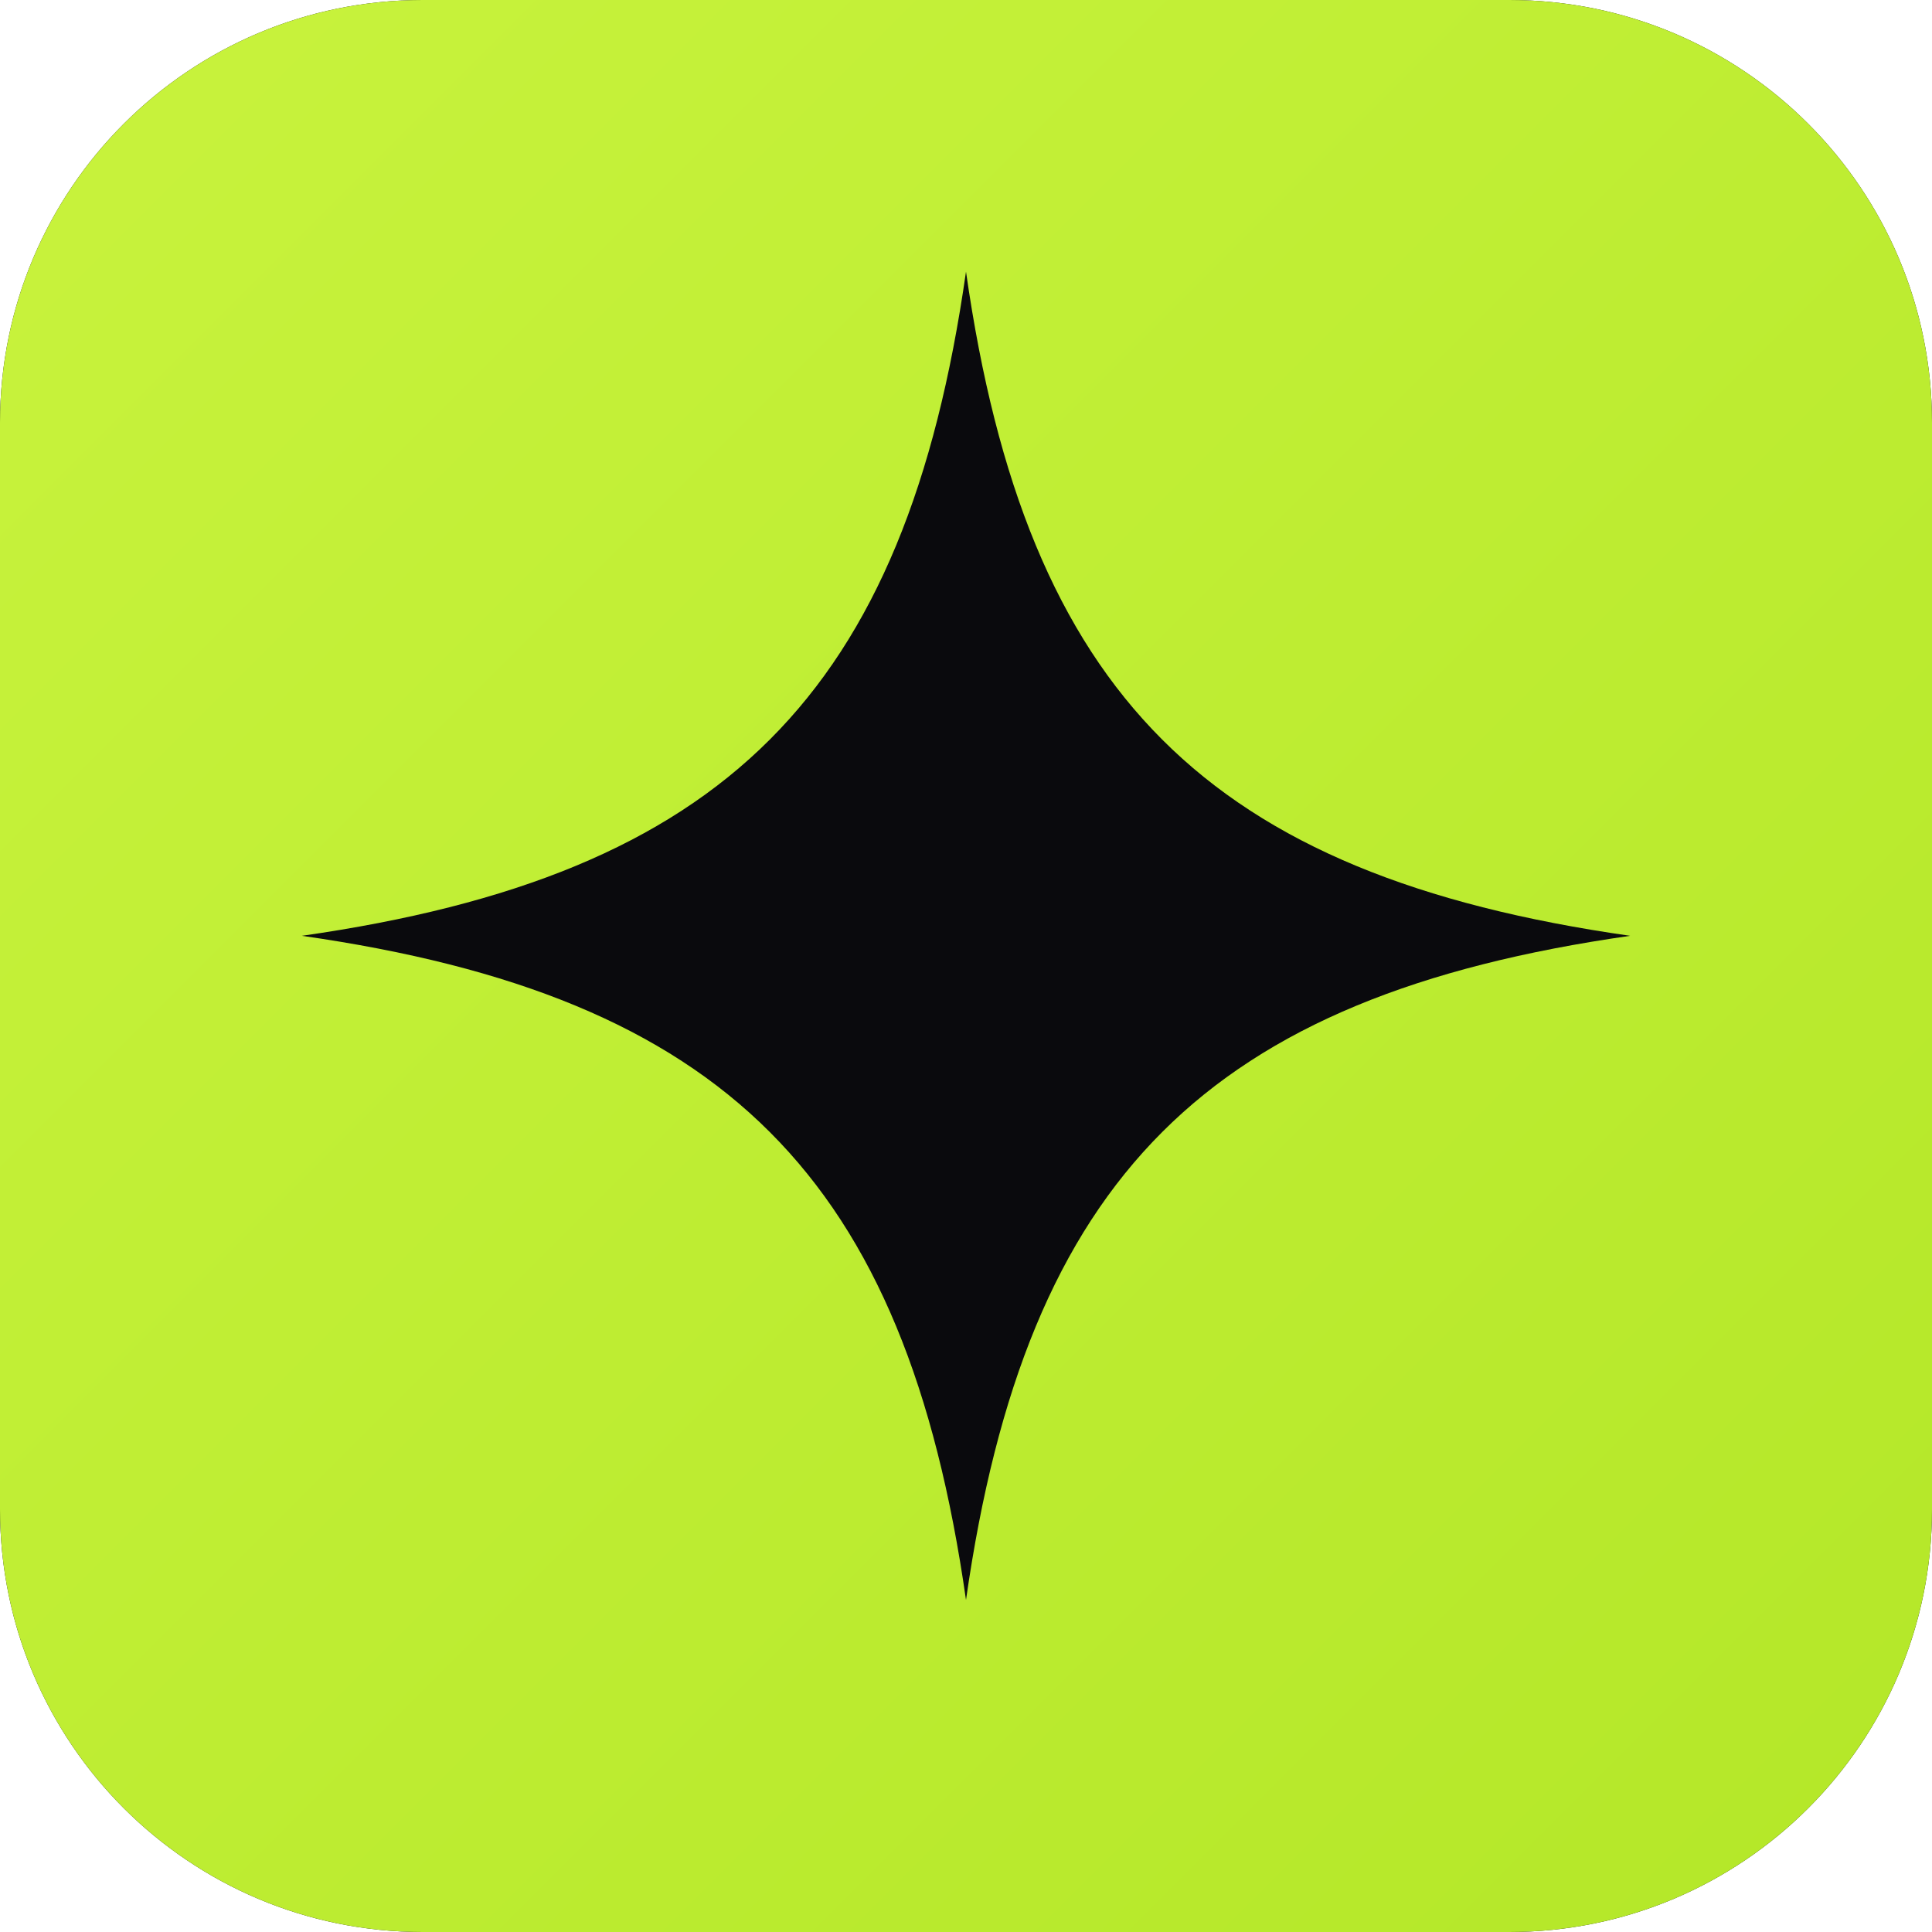
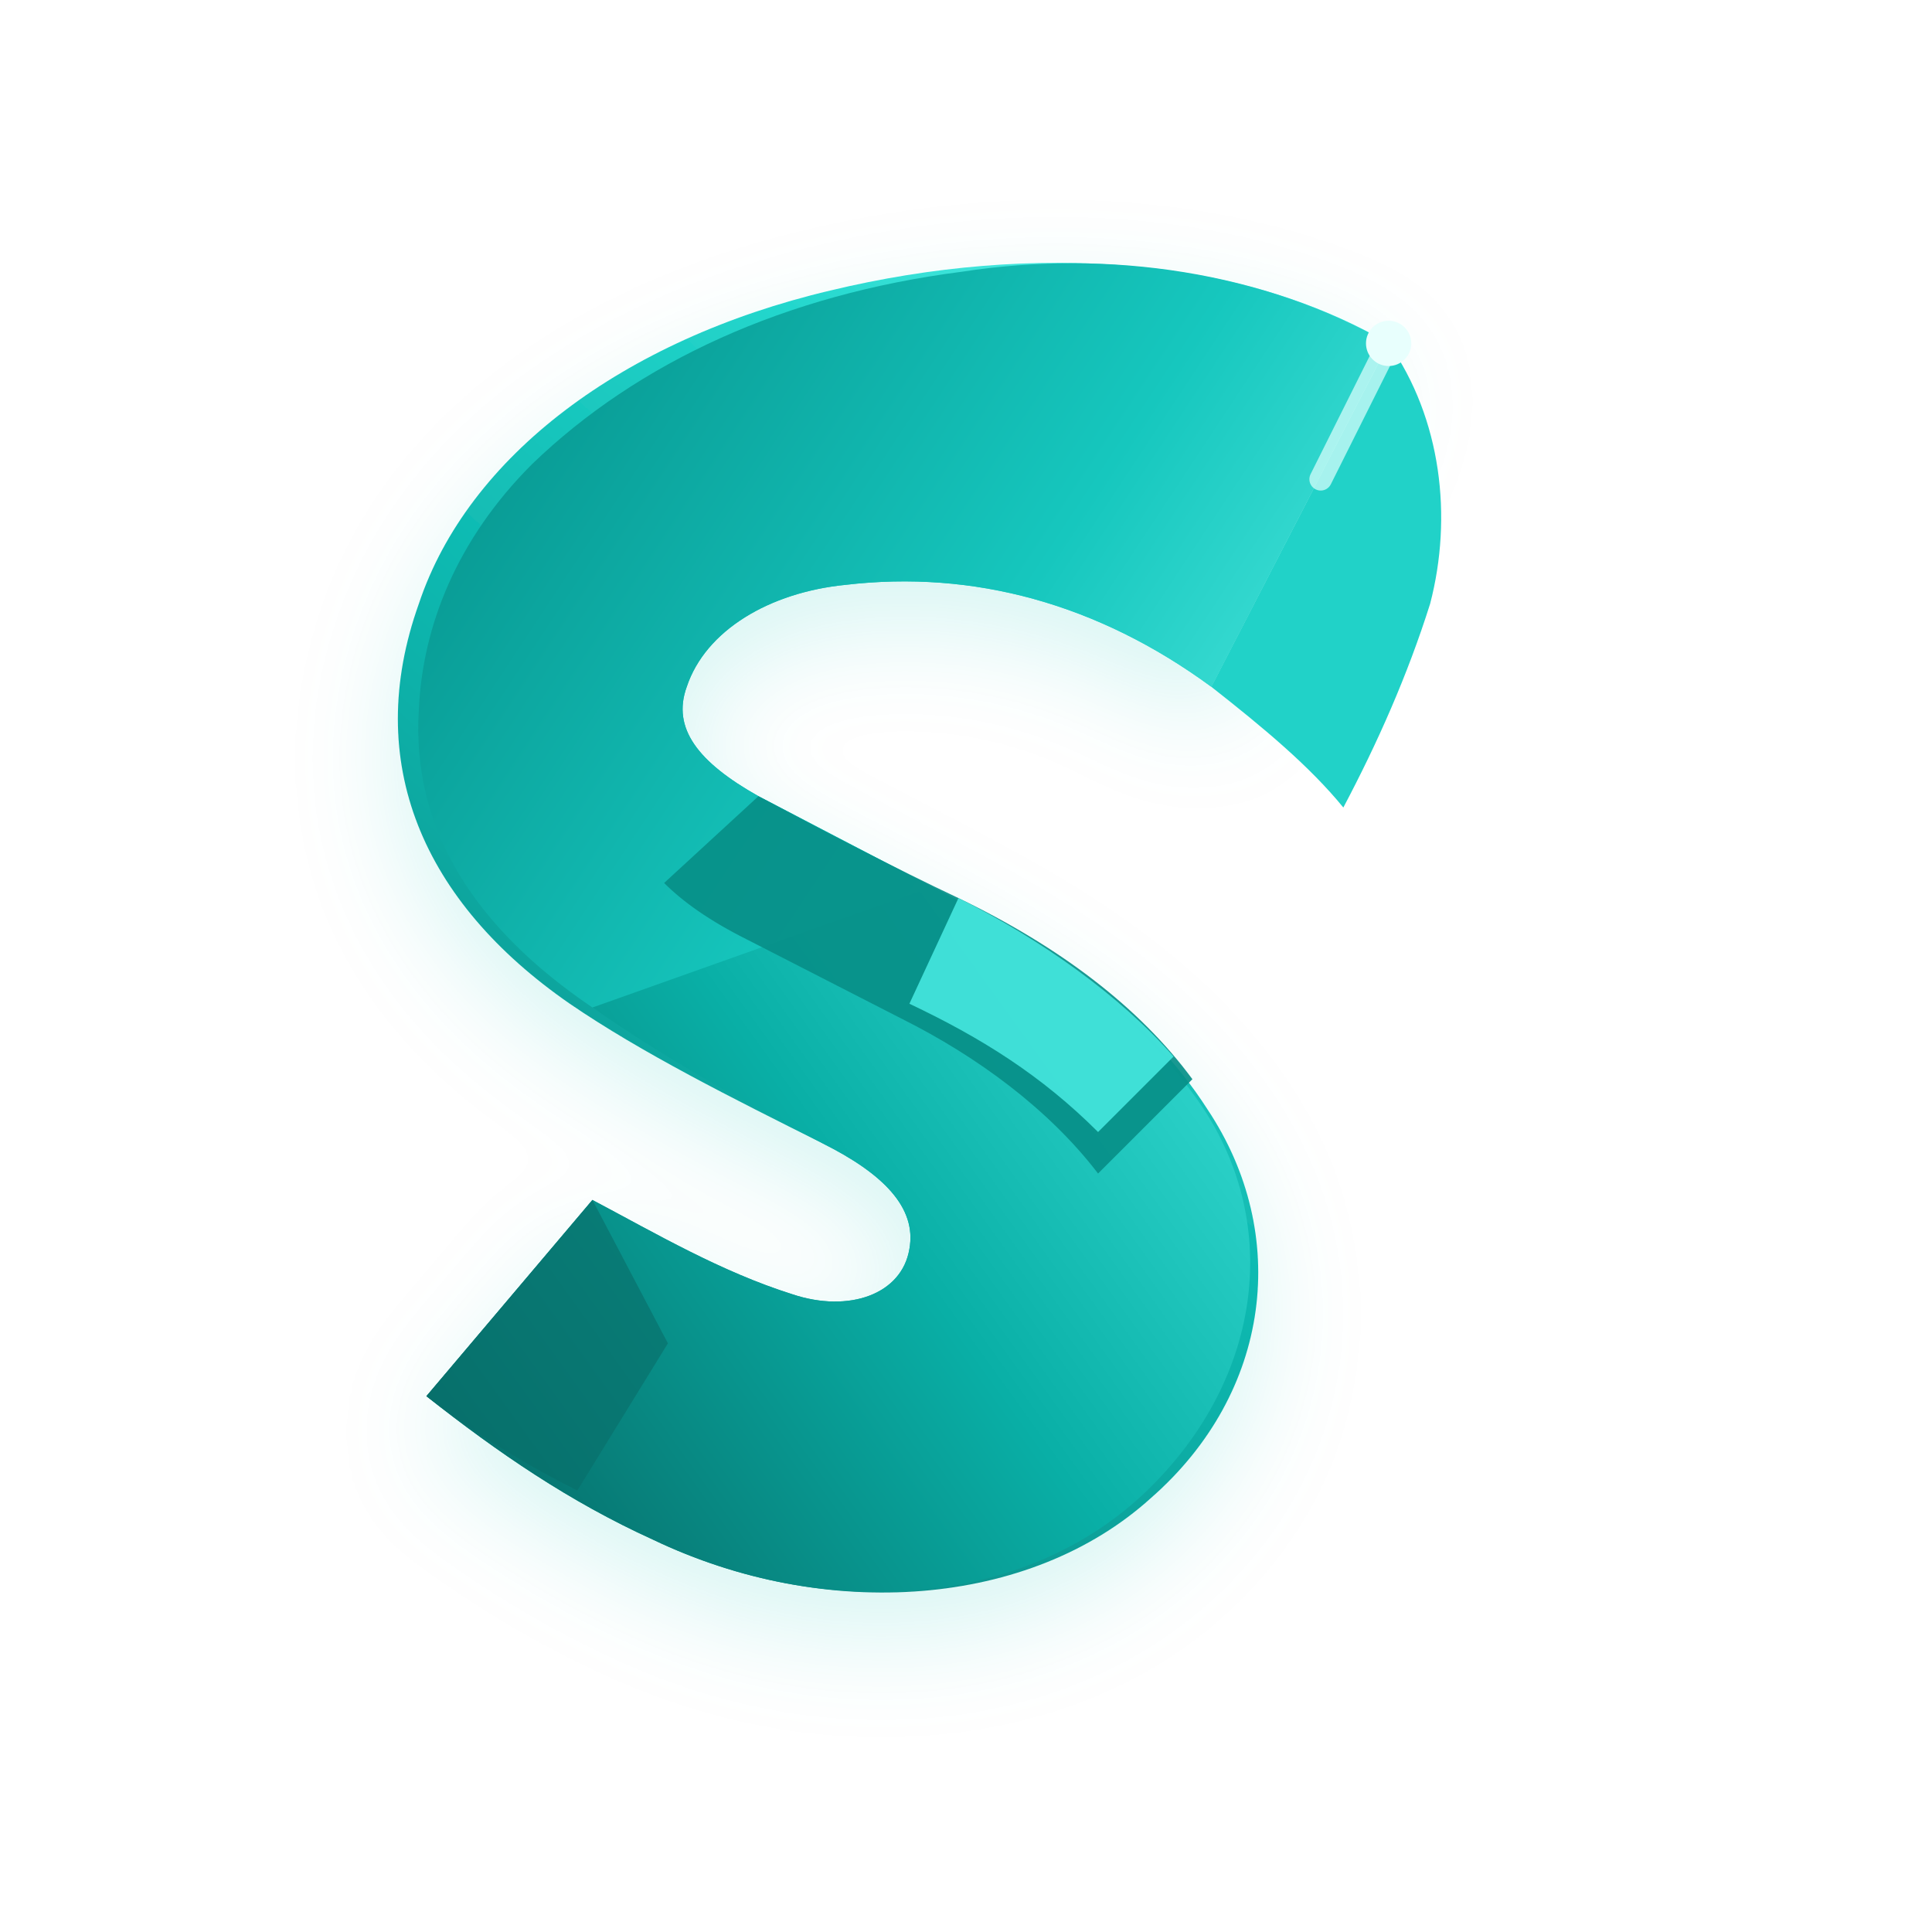
- <svg xmlns="http://www.w3.org/2000/svg" viewBox="0 0 128 128">
-   <rect width="128" height="128" rx="28" fill="#0a0a0d" />
-   <rect width="128" height="128" rx="28" fill="url(#g)" />
+ <svg xmlns="http://www.w3.org/2000/svg" viewBox="0 0 512 512" width="512" height="512" fill="none">
  <defs>
-     <linearGradient id="g" x1="0" y1="0" x2="1" y2="1">
-       <stop offset="0" stop-color="#d2ff3f" stop-opacity="0.95" />
-       <stop offset="1" stop-color="#bcf229" stop-opacity="0.95" />
+     <linearGradient id="snakeTeal" x1="105" y1="415" x2="405" y2="85" gradientUnits="userSpaceOnUse">
+       <stop offset="0" stop-color="#08736F" />
+       <stop offset="0.38" stop-color="#08AFA7" />
+       <stop offset="0.72" stop-color="#25D8CE" />
+       <stop offset="1" stop-color="#7AFFF7" />
    </linearGradient>
+     <linearGradient id="snakeTop" x1="120" y1="105" x2="370" y2="270" gradientUnits="userSpaceOnUse">
+       <stop offset="0" stop-color="#07958F" />
+       <stop offset="0.52" stop-color="#16C7BE" />
+       <stop offset="1" stop-color="#64F4EB" />
+     </linearGradient>
+     <linearGradient id="snakeBottom" x1="125" y1="400" x2="340" y2="245" gradientUnits="userSpaceOnUse">
+       <stop offset="0" stop-color="#076E6A" />
+       <stop offset="0.5" stop-color="#09AFA6" />
+       <stop offset="1" stop-color="#3BE1D8" />
+     </linearGradient>
+     <filter id="shadow" x="-30%" y="-30%" width="160%" height="160%">
+       <feDropShadow dx="0" dy="11" stdDeviation="14" flood-color="#00BDB3" flood-opacity="0.16" />
+     </filter>
  </defs>
-   <path fill="#0a0a0d" d="M64 18c4 28 16 40 44 44-28 4-40 16-44 44-4-28-16-40-44-44 28-4 40-16 44-44Z" />
+   <path d="       M368 91        C329 68 274 64 220 77       C165 90 124 121 111 160       C96 202 112 239 151 266       C170 279 194 291 218 303        C234 311 243 320 241 331       C239 343 225 348 210 343        C191 337 174 327 157 318        L113 370        C132 385 151 398 173 408       C219 430 273 426 305 397       C337 369 342 327 320 294       C304 269 278 251 247 235        L201 211        C185 202 178 193 182 182       C187 167 204 157 224 155        C258 151 291 160 321 182        L368 91       Z     " fill="url(#snakeTeal)" filter="url(#shadow)" />
+   <path d="       M368 91        C335 72 294 66 255 72       C208 78 169 96 141 123       C121 143 112 166 111 188       C109 220 126 246 157 267        C176 279 198 289 219 301        L247 235       L201 211        C185 202 178 193 182 182        C187 167 204 157 224 155        C258 151 291 160 321 182        Z     " fill="url(#snakeTop)" />
+   <path d="       M368 91       L321 182       C335 193 347 203 356 214       C365 197 373 179 379 160       C385 137 382 111 368 91       Z     " fill="#21D2C8" />
+   <path d="       M247 235        C276 250 300 267 317 291       C340 323 335 365 304 395        C272 426 219 430 173 408        C151 398 132 385 113 370        L157 318        C174 327 191 337 210 343        C225 348 239 343 241 331        C243 320 234 311 218 303        C199 293 177 281 157 267        Z     " fill="url(#snakeBottom)" />
+   <path d="       M201 211       C218 220 237 230 254 238       C281 251 302 267 316 286        L291 311        C278 294 259 280 239 270       L198 249       C188 244 181 239 176 234        Z     " fill="#078F88" opacity="0.92" />
+   <path d="       M254 238       C276 249 297 264 311 280       L291 300       C276 285 260 275 241 266       Z     " fill="#45E8DF" opacity="0.9" />
+   <path d="       M157 318       L113 370       C126 380 139 388 153 395       L177 356       Z     " fill="#086E6A" opacity="0.65" />
+   <path d="       M368 91       L350 127     " stroke="#D9FFFC" stroke-width="6" stroke-linecap="round" opacity="0.72" />
+   <circle cx="368" cy="91" r="6" fill="#E8FFFD" />
</svg>
